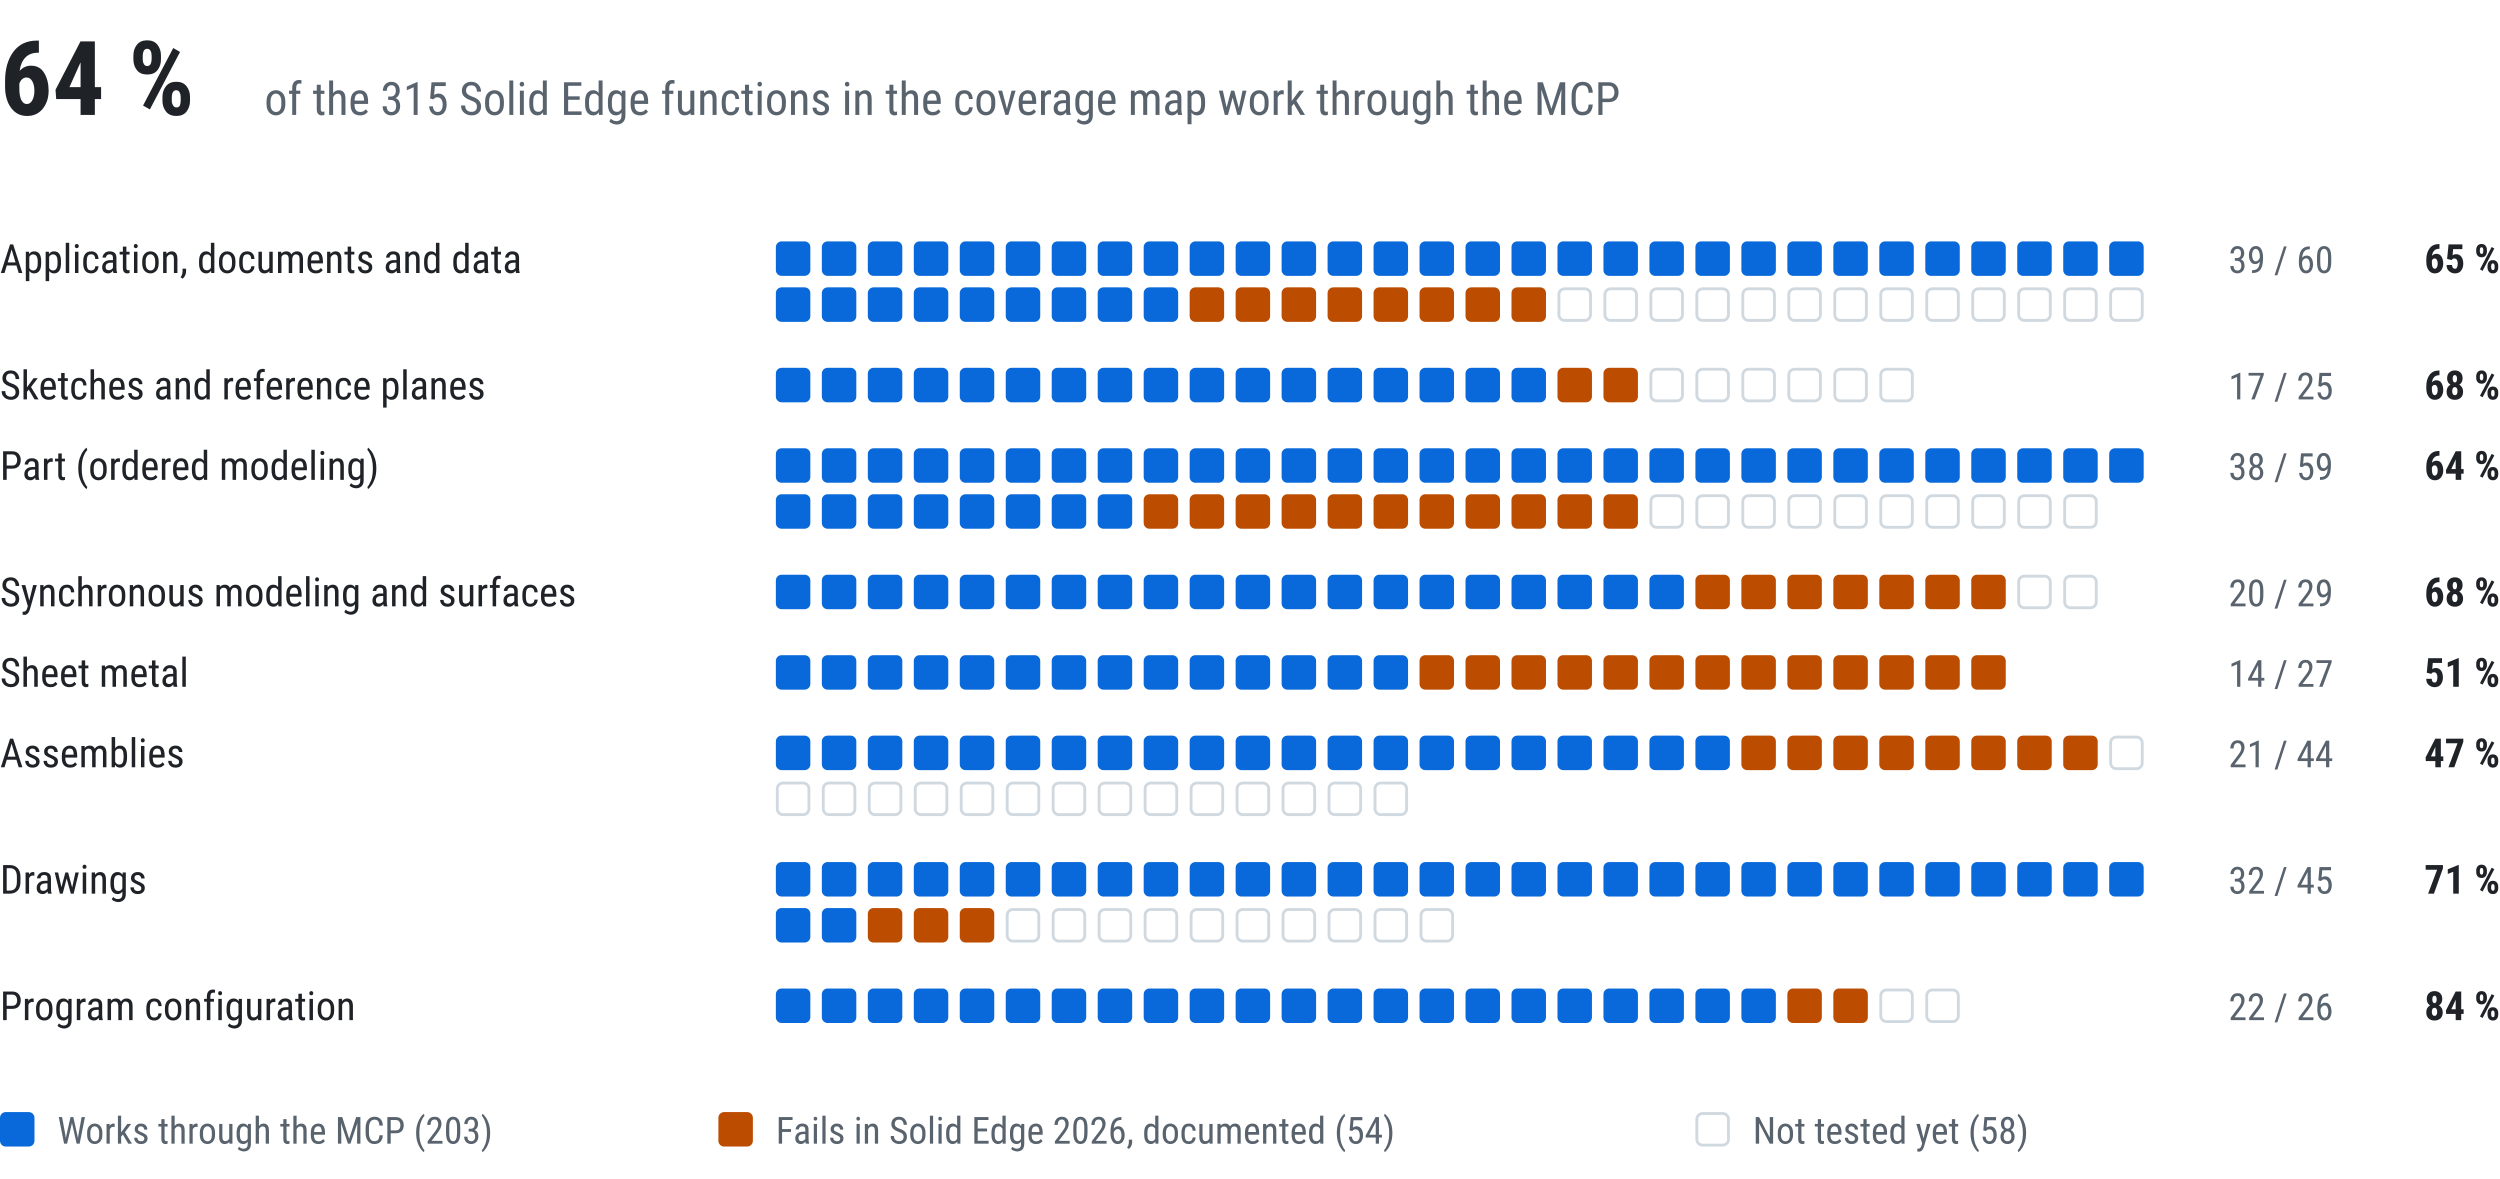
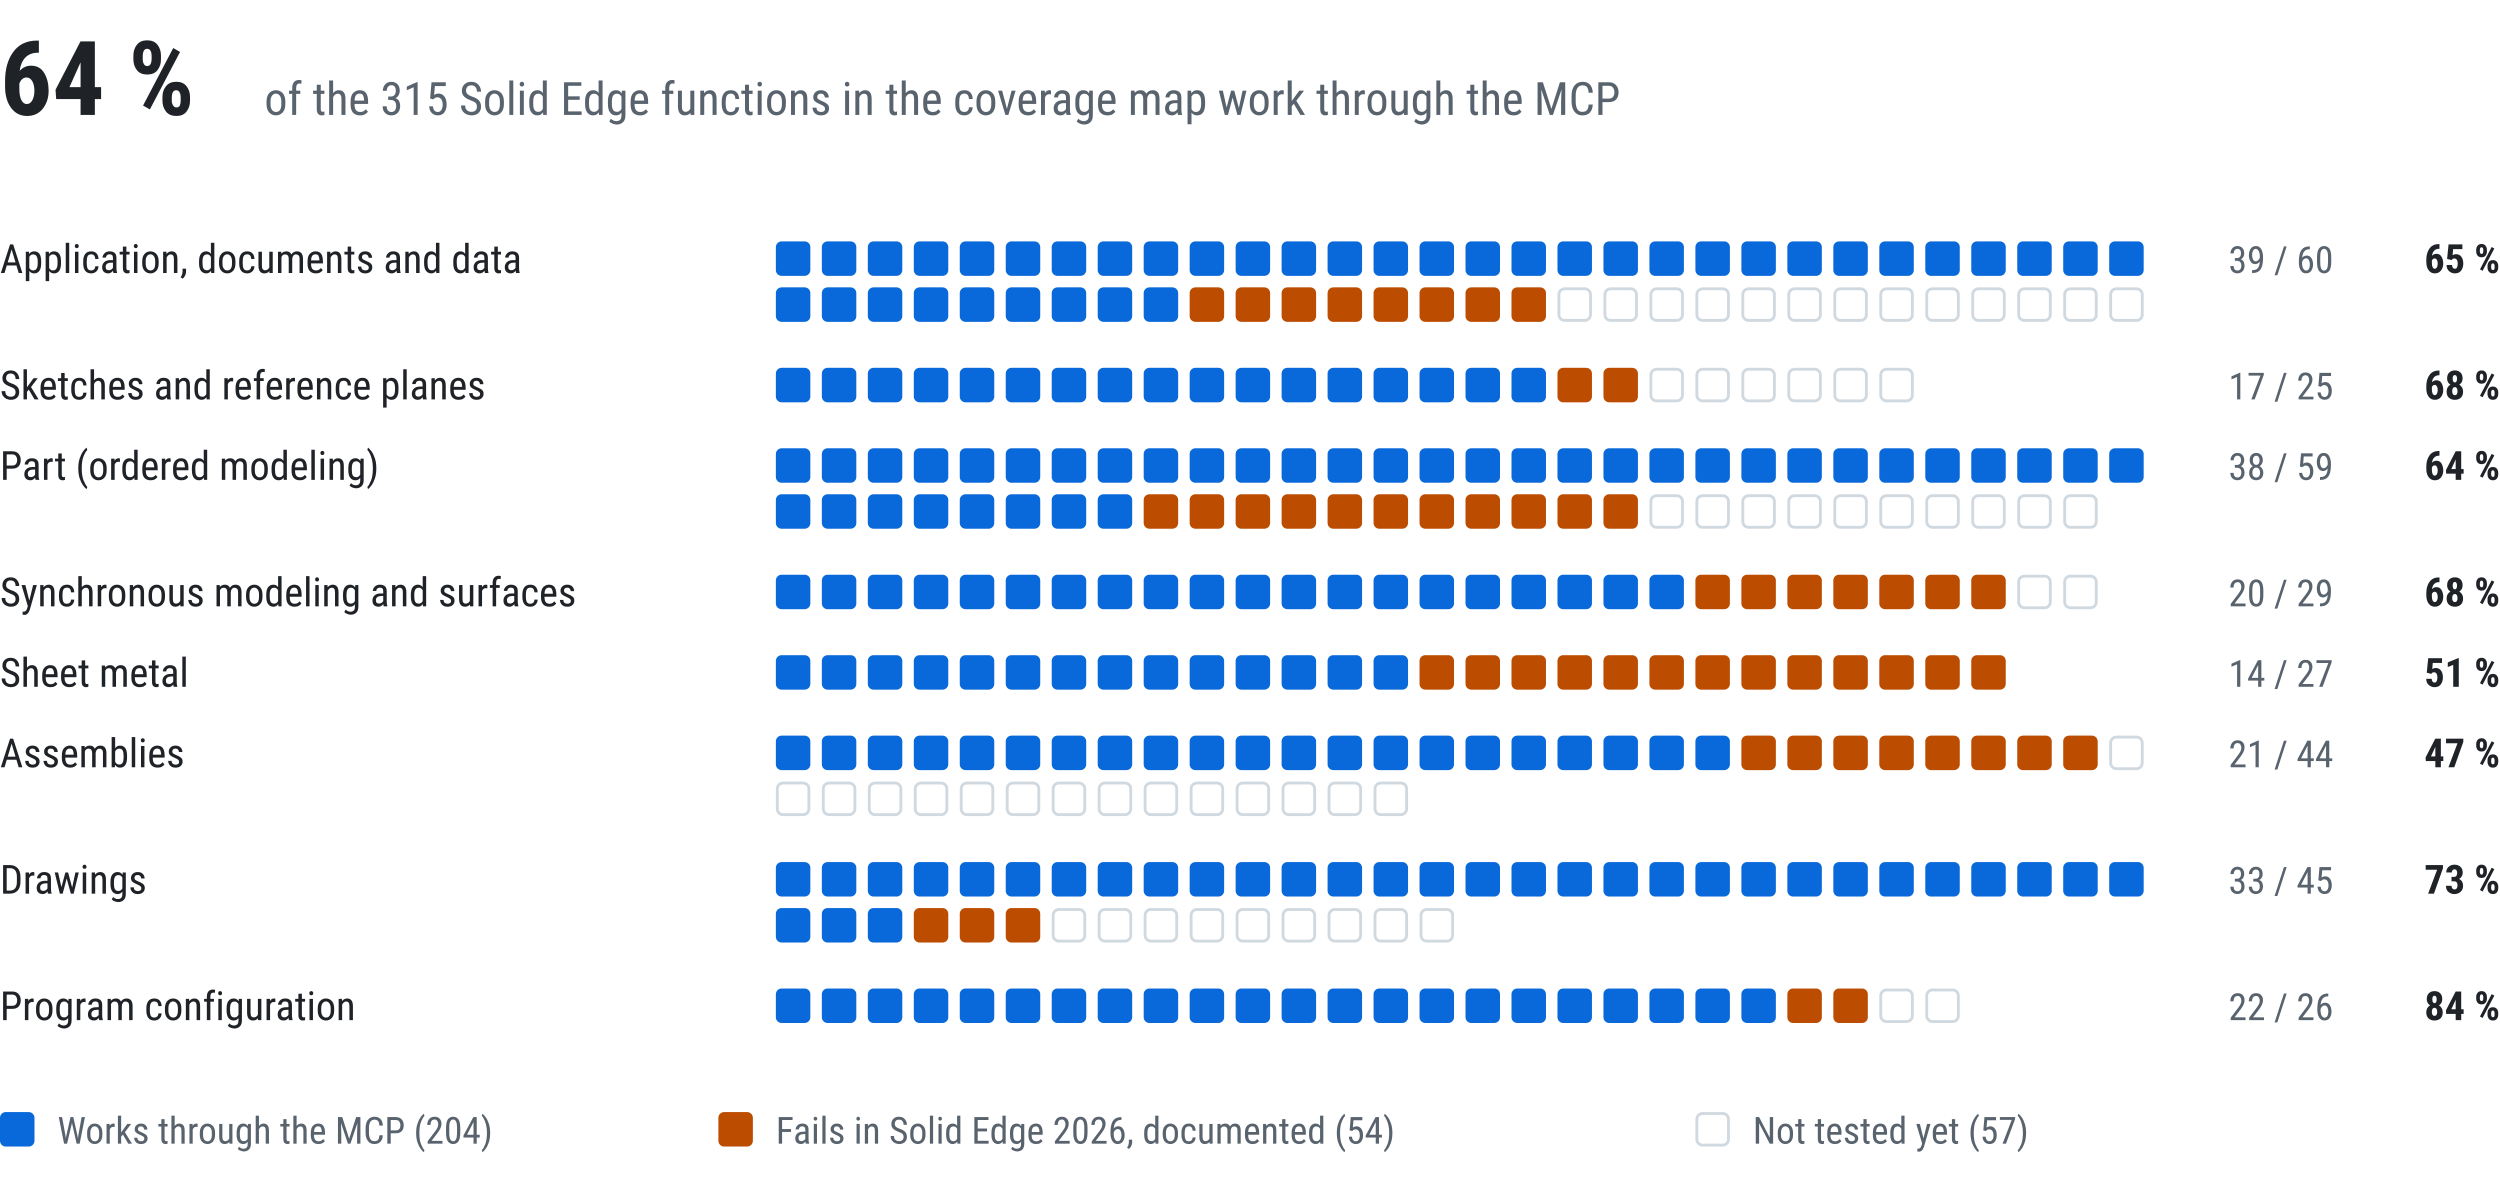
<svg xmlns="http://www.w3.org/2000/svg" width="870" height="410" viewBox="0 0 870 410" role="img" aria-labelledby="title desc">
  <g font-family="Bahnschrift, 'DIN Alternate', 'DIN 1451', D-DIN, Barlow, 'Roboto Condensed', 'Arial Narrow', sans-serif">
    <text x="0" y="40" font-size="36" font-weight="600" fill="#1f2328">64 %</text>
    <text x="92" y="40" font-size="16" fill="#59636e">of the 315 Solid Edge functions in the coverage map work through the MCP</text>
    <text x="0" y="95" font-size="14" fill="#1f2328">Application, documents and data</text>
    <rect x="270" y="84" width="12" height="12" rx="2" fill="#0969da" />
    <rect x="286" y="84" width="12" height="12" rx="2" fill="#0969da" />
    <rect x="302" y="84" width="12" height="12" rx="2" fill="#0969da" />
    <rect x="318" y="84" width="12" height="12" rx="2" fill="#0969da" />
    <rect x="334" y="84" width="12" height="12" rx="2" fill="#0969da" />
    <rect x="350" y="84" width="12" height="12" rx="2" fill="#0969da" />
    <rect x="366" y="84" width="12" height="12" rx="2" fill="#0969da" />
    <rect x="382" y="84" width="12" height="12" rx="2" fill="#0969da" />
    <rect x="398" y="84" width="12" height="12" rx="2" fill="#0969da" />
    <rect x="414" y="84" width="12" height="12" rx="2" fill="#0969da" />
    <rect x="430" y="84" width="12" height="12" rx="2" fill="#0969da" />
    <rect x="446" y="84" width="12" height="12" rx="2" fill="#0969da" />
    <rect x="462" y="84" width="12" height="12" rx="2" fill="#0969da" />
    <rect x="478" y="84" width="12" height="12" rx="2" fill="#0969da" />
    <rect x="494" y="84" width="12" height="12" rx="2" fill="#0969da" />
    <rect x="510" y="84" width="12" height="12" rx="2" fill="#0969da" />
    <rect x="526" y="84" width="12" height="12" rx="2" fill="#0969da" />
    <rect x="542" y="84" width="12" height="12" rx="2" fill="#0969da" />
    <rect x="558" y="84" width="12" height="12" rx="2" fill="#0969da" />
    <rect x="574" y="84" width="12" height="12" rx="2" fill="#0969da" />
    <rect x="590" y="84" width="12" height="12" rx="2" fill="#0969da" />
    <rect x="606" y="84" width="12" height="12" rx="2" fill="#0969da" />
    <rect x="622" y="84" width="12" height="12" rx="2" fill="#0969da" />
    <rect x="638" y="84" width="12" height="12" rx="2" fill="#0969da" />
    <rect x="654" y="84" width="12" height="12" rx="2" fill="#0969da" />
    <rect x="670" y="84" width="12" height="12" rx="2" fill="#0969da" />
    <rect x="686" y="84" width="12" height="12" rx="2" fill="#0969da" />
    <rect x="702" y="84" width="12" height="12" rx="2" fill="#0969da" />
    <rect x="718" y="84" width="12" height="12" rx="2" fill="#0969da" />
    <rect x="734" y="84" width="12" height="12" rx="2" fill="#0969da" />
    <rect x="270" y="100" width="12" height="12" rx="2" fill="#0969da" />
    <rect x="286" y="100" width="12" height="12" rx="2" fill="#0969da" />
    <rect x="302" y="100" width="12" height="12" rx="2" fill="#0969da" />
    <rect x="318" y="100" width="12" height="12" rx="2" fill="#0969da" />
    <rect x="334" y="100" width="12" height="12" rx="2" fill="#0969da" />
    <rect x="350" y="100" width="12" height="12" rx="2" fill="#0969da" />
    <rect x="366" y="100" width="12" height="12" rx="2" fill="#0969da" />
    <rect x="382" y="100" width="12" height="12" rx="2" fill="#0969da" />
    <rect x="398" y="100" width="12" height="12" rx="2" fill="#0969da" />
    <rect x="414" y="100" width="12" height="12" rx="2" fill="#bc4c00" />
    <rect x="430" y="100" width="12" height="12" rx="2" fill="#bc4c00" />
    <rect x="446" y="100" width="12" height="12" rx="2" fill="#bc4c00" />
    <rect x="462" y="100" width="12" height="12" rx="2" fill="#bc4c00" />
    <rect x="478" y="100" width="12" height="12" rx="2" fill="#bc4c00" />
    <rect x="494" y="100" width="12" height="12" rx="2" fill="#bc4c00" />
    <rect x="510" y="100" width="12" height="12" rx="2" fill="#bc4c00" />
    <rect x="526" y="100" width="12" height="12" rx="2" fill="#bc4c00" />
    <rect x="542.5" y="100.5" width="11" height="11" rx="2" fill="none" stroke="#d1d9e0" />
    <rect x="558.5" y="100.5" width="11" height="11" rx="2" fill="none" stroke="#d1d9e0" />
    <rect x="574.5" y="100.5" width="11" height="11" rx="2" fill="none" stroke="#d1d9e0" />
    <rect x="590.5" y="100.5" width="11" height="11" rx="2" fill="none" stroke="#d1d9e0" />
    <rect x="606.5" y="100.5" width="11" height="11" rx="2" fill="none" stroke="#d1d9e0" />
    <rect x="622.5" y="100.5" width="11" height="11" rx="2" fill="none" stroke="#d1d9e0" />
    <rect x="638.5" y="100.5" width="11" height="11" rx="2" fill="none" stroke="#d1d9e0" />
    <rect x="654.5" y="100.5" width="11" height="11" rx="2" fill="none" stroke="#d1d9e0" />
    <rect x="670.5" y="100.5" width="11" height="11" rx="2" fill="none" stroke="#d1d9e0" />
    <rect x="686.5" y="100.5" width="11" height="11" rx="2" fill="none" stroke="#d1d9e0" />
    <rect x="702.5" y="100.5" width="11" height="11" rx="2" fill="none" stroke="#d1d9e0" />
    <rect x="718.5" y="100.5" width="11" height="11" rx="2" fill="none" stroke="#d1d9e0" />
    <rect x="734.5" y="100.5" width="11" height="11" rx="2" fill="none" stroke="#d1d9e0" />
    <text x="812" y="95" font-size="13" text-anchor="end" fill="#59636e">39 / 60</text>
    <text x="870" y="95" font-size="14" font-weight="600" text-anchor="end" fill="#1f2328">65 %</text>
    <text x="0" y="139" font-size="14" fill="#1f2328">Sketches and reference planes</text>
    <rect x="270" y="128" width="12" height="12" rx="2" fill="#0969da" />
    <rect x="286" y="128" width="12" height="12" rx="2" fill="#0969da" />
    <rect x="302" y="128" width="12" height="12" rx="2" fill="#0969da" />
    <rect x="318" y="128" width="12" height="12" rx="2" fill="#0969da" />
    <rect x="334" y="128" width="12" height="12" rx="2" fill="#0969da" />
    <rect x="350" y="128" width="12" height="12" rx="2" fill="#0969da" />
    <rect x="366" y="128" width="12" height="12" rx="2" fill="#0969da" />
    <rect x="382" y="128" width="12" height="12" rx="2" fill="#0969da" />
    <rect x="398" y="128" width="12" height="12" rx="2" fill="#0969da" />
    <rect x="414" y="128" width="12" height="12" rx="2" fill="#0969da" />
    <rect x="430" y="128" width="12" height="12" rx="2" fill="#0969da" />
    <rect x="446" y="128" width="12" height="12" rx="2" fill="#0969da" />
    <rect x="462" y="128" width="12" height="12" rx="2" fill="#0969da" />
    <rect x="478" y="128" width="12" height="12" rx="2" fill="#0969da" />
    <rect x="494" y="128" width="12" height="12" rx="2" fill="#0969da" />
    <rect x="510" y="128" width="12" height="12" rx="2" fill="#0969da" />
    <rect x="526" y="128" width="12" height="12" rx="2" fill="#0969da" />
    <rect x="542" y="128" width="12" height="12" rx="2" fill="#bc4c00" />
    <rect x="558" y="128" width="12" height="12" rx="2" fill="#bc4c00" />
    <rect x="574.5" y="128.5" width="11" height="11" rx="2" fill="none" stroke="#d1d9e0" />
    <rect x="590.5" y="128.5" width="11" height="11" rx="2" fill="none" stroke="#d1d9e0" />
    <rect x="606.5" y="128.5" width="11" height="11" rx="2" fill="none" stroke="#d1d9e0" />
    <rect x="622.5" y="128.5" width="11" height="11" rx="2" fill="none" stroke="#d1d9e0" />
    <rect x="638.5" y="128.5" width="11" height="11" rx="2" fill="none" stroke="#d1d9e0" />
    <rect x="654.5" y="128.5" width="11" height="11" rx="2" fill="none" stroke="#d1d9e0" />
    <text x="812" y="139" font-size="13" text-anchor="end" fill="#59636e">17 / 25</text>
    <text x="870" y="139" font-size="14" font-weight="600" text-anchor="end" fill="#1f2328">68 %</text>
    <text x="0" y="167" font-size="14" fill="#1f2328">Part (ordered modeling)</text>
    <rect x="270" y="156" width="12" height="12" rx="2" fill="#0969da" />
    <rect x="286" y="156" width="12" height="12" rx="2" fill="#0969da" />
    <rect x="302" y="156" width="12" height="12" rx="2" fill="#0969da" />
    <rect x="318" y="156" width="12" height="12" rx="2" fill="#0969da" />
    <rect x="334" y="156" width="12" height="12" rx="2" fill="#0969da" />
    <rect x="350" y="156" width="12" height="12" rx="2" fill="#0969da" />
    <rect x="366" y="156" width="12" height="12" rx="2" fill="#0969da" />
    <rect x="382" y="156" width="12" height="12" rx="2" fill="#0969da" />
    <rect x="398" y="156" width="12" height="12" rx="2" fill="#0969da" />
    <rect x="414" y="156" width="12" height="12" rx="2" fill="#0969da" />
    <rect x="430" y="156" width="12" height="12" rx="2" fill="#0969da" />
    <rect x="446" y="156" width="12" height="12" rx="2" fill="#0969da" />
    <rect x="462" y="156" width="12" height="12" rx="2" fill="#0969da" />
    <rect x="478" y="156" width="12" height="12" rx="2" fill="#0969da" />
    <rect x="494" y="156" width="12" height="12" rx="2" fill="#0969da" />
    <rect x="510" y="156" width="12" height="12" rx="2" fill="#0969da" />
    <rect x="526" y="156" width="12" height="12" rx="2" fill="#0969da" />
    <rect x="542" y="156" width="12" height="12" rx="2" fill="#0969da" />
    <rect x="558" y="156" width="12" height="12" rx="2" fill="#0969da" />
    <rect x="574" y="156" width="12" height="12" rx="2" fill="#0969da" />
    <rect x="590" y="156" width="12" height="12" rx="2" fill="#0969da" />
    <rect x="606" y="156" width="12" height="12" rx="2" fill="#0969da" />
    <rect x="622" y="156" width="12" height="12" rx="2" fill="#0969da" />
    <rect x="638" y="156" width="12" height="12" rx="2" fill="#0969da" />
    <rect x="654" y="156" width="12" height="12" rx="2" fill="#0969da" />
    <rect x="670" y="156" width="12" height="12" rx="2" fill="#0969da" />
    <rect x="686" y="156" width="12" height="12" rx="2" fill="#0969da" />
    <rect x="702" y="156" width="12" height="12" rx="2" fill="#0969da" />
    <rect x="718" y="156" width="12" height="12" rx="2" fill="#0969da" />
    <rect x="734" y="156" width="12" height="12" rx="2" fill="#0969da" />
    <rect x="270" y="172" width="12" height="12" rx="2" fill="#0969da" />
    <rect x="286" y="172" width="12" height="12" rx="2" fill="#0969da" />
    <rect x="302" y="172" width="12" height="12" rx="2" fill="#0969da" />
    <rect x="318" y="172" width="12" height="12" rx="2" fill="#0969da" />
    <rect x="334" y="172" width="12" height="12" rx="2" fill="#0969da" />
    <rect x="350" y="172" width="12" height="12" rx="2" fill="#0969da" />
    <rect x="366" y="172" width="12" height="12" rx="2" fill="#0969da" />
    <rect x="382" y="172" width="12" height="12" rx="2" fill="#0969da" />
    <rect x="398" y="172" width="12" height="12" rx="2" fill="#bc4c00" />
    <rect x="414" y="172" width="12" height="12" rx="2" fill="#bc4c00" />
    <rect x="430" y="172" width="12" height="12" rx="2" fill="#bc4c00" />
    <rect x="446" y="172" width="12" height="12" rx="2" fill="#bc4c00" />
    <rect x="462" y="172" width="12" height="12" rx="2" fill="#bc4c00" />
    <rect x="478" y="172" width="12" height="12" rx="2" fill="#bc4c00" />
    <rect x="494" y="172" width="12" height="12" rx="2" fill="#bc4c00" />
    <rect x="510" y="172" width="12" height="12" rx="2" fill="#bc4c00" />
    <rect x="526" y="172" width="12" height="12" rx="2" fill="#bc4c00" />
    <rect x="542" y="172" width="12" height="12" rx="2" fill="#bc4c00" />
    <rect x="558" y="172" width="12" height="12" rx="2" fill="#bc4c00" />
    <rect x="574.5" y="172.5" width="11" height="11" rx="2" fill="none" stroke="#d1d9e0" />
    <rect x="590.5" y="172.5" width="11" height="11" rx="2" fill="none" stroke="#d1d9e0" />
    <rect x="606.5" y="172.5" width="11" height="11" rx="2" fill="none" stroke="#d1d9e0" />
    <rect x="622.5" y="172.5" width="11" height="11" rx="2" fill="none" stroke="#d1d9e0" />
    <rect x="638.5" y="172.5" width="11" height="11" rx="2" fill="none" stroke="#d1d9e0" />
    <rect x="654.5" y="172.5" width="11" height="11" rx="2" fill="none" stroke="#d1d9e0" />
    <rect x="670.5" y="172.5" width="11" height="11" rx="2" fill="none" stroke="#d1d9e0" />
    <rect x="686.5" y="172.5" width="11" height="11" rx="2" fill="none" stroke="#d1d9e0" />
    <rect x="702.5" y="172.5" width="11" height="11" rx="2" fill="none" stroke="#d1d9e0" />
    <rect x="718.5" y="172.5" width="11" height="11" rx="2" fill="none" stroke="#d1d9e0" />
    <text x="812" y="167" font-size="13" text-anchor="end" fill="#59636e">38 / 59</text>
    <text x="870" y="167" font-size="14" font-weight="600" text-anchor="end" fill="#1f2328">64 %</text>
    <text x="0" y="211" font-size="14" fill="#1f2328">Synchronous modeling and surfaces</text>
    <rect x="270" y="200" width="12" height="12" rx="2" fill="#0969da" />
    <rect x="286" y="200" width="12" height="12" rx="2" fill="#0969da" />
    <rect x="302" y="200" width="12" height="12" rx="2" fill="#0969da" />
    <rect x="318" y="200" width="12" height="12" rx="2" fill="#0969da" />
    <rect x="334" y="200" width="12" height="12" rx="2" fill="#0969da" />
    <rect x="350" y="200" width="12" height="12" rx="2" fill="#0969da" />
    <rect x="366" y="200" width="12" height="12" rx="2" fill="#0969da" />
    <rect x="382" y="200" width="12" height="12" rx="2" fill="#0969da" />
    <rect x="398" y="200" width="12" height="12" rx="2" fill="#0969da" />
    <rect x="414" y="200" width="12" height="12" rx="2" fill="#0969da" />
    <rect x="430" y="200" width="12" height="12" rx="2" fill="#0969da" />
    <rect x="446" y="200" width="12" height="12" rx="2" fill="#0969da" />
    <rect x="462" y="200" width="12" height="12" rx="2" fill="#0969da" />
    <rect x="478" y="200" width="12" height="12" rx="2" fill="#0969da" />
    <rect x="494" y="200" width="12" height="12" rx="2" fill="#0969da" />
    <rect x="510" y="200" width="12" height="12" rx="2" fill="#0969da" />
    <rect x="526" y="200" width="12" height="12" rx="2" fill="#0969da" />
    <rect x="542" y="200" width="12" height="12" rx="2" fill="#0969da" />
    <rect x="558" y="200" width="12" height="12" rx="2" fill="#0969da" />
    <rect x="574" y="200" width="12" height="12" rx="2" fill="#0969da" />
    <rect x="590" y="200" width="12" height="12" rx="2" fill="#bc4c00" />
    <rect x="606" y="200" width="12" height="12" rx="2" fill="#bc4c00" />
    <rect x="622" y="200" width="12" height="12" rx="2" fill="#bc4c00" />
    <rect x="638" y="200" width="12" height="12" rx="2" fill="#bc4c00" />
    <rect x="654" y="200" width="12" height="12" rx="2" fill="#bc4c00" />
    <rect x="670" y="200" width="12" height="12" rx="2" fill="#bc4c00" />
    <rect x="686" y="200" width="12" height="12" rx="2" fill="#bc4c00" />
    <rect x="702.5" y="200.5" width="11" height="11" rx="2" fill="none" stroke="#d1d9e0" />
    <rect x="718.5" y="200.5" width="11" height="11" rx="2" fill="none" stroke="#d1d9e0" />
    <text x="812" y="211" font-size="13" text-anchor="end" fill="#59636e">20 / 29</text>
    <text x="870" y="211" font-size="14" font-weight="600" text-anchor="end" fill="#1f2328">68 %</text>
    <text x="0" y="239" font-size="14" fill="#1f2328">Sheet metal</text>
    <rect x="270" y="228" width="12" height="12" rx="2" fill="#0969da" />
    <rect x="286" y="228" width="12" height="12" rx="2" fill="#0969da" />
    <rect x="302" y="228" width="12" height="12" rx="2" fill="#0969da" />
    <rect x="318" y="228" width="12" height="12" rx="2" fill="#0969da" />
    <rect x="334" y="228" width="12" height="12" rx="2" fill="#0969da" />
    <rect x="350" y="228" width="12" height="12" rx="2" fill="#0969da" />
    <rect x="366" y="228" width="12" height="12" rx="2" fill="#0969da" />
    <rect x="382" y="228" width="12" height="12" rx="2" fill="#0969da" />
    <rect x="398" y="228" width="12" height="12" rx="2" fill="#0969da" />
    <rect x="414" y="228" width="12" height="12" rx="2" fill="#0969da" />
    <rect x="430" y="228" width="12" height="12" rx="2" fill="#0969da" />
    <rect x="446" y="228" width="12" height="12" rx="2" fill="#0969da" />
    <rect x="462" y="228" width="12" height="12" rx="2" fill="#0969da" />
    <rect x="478" y="228" width="12" height="12" rx="2" fill="#0969da" />
    <rect x="494" y="228" width="12" height="12" rx="2" fill="#bc4c00" />
    <rect x="510" y="228" width="12" height="12" rx="2" fill="#bc4c00" />
    <rect x="526" y="228" width="12" height="12" rx="2" fill="#bc4c00" />
    <rect x="542" y="228" width="12" height="12" rx="2" fill="#bc4c00" />
    <rect x="558" y="228" width="12" height="12" rx="2" fill="#bc4c00" />
    <rect x="574" y="228" width="12" height="12" rx="2" fill="#bc4c00" />
    <rect x="590" y="228" width="12" height="12" rx="2" fill="#bc4c00" />
    <rect x="606" y="228" width="12" height="12" rx="2" fill="#bc4c00" />
    <rect x="622" y="228" width="12" height="12" rx="2" fill="#bc4c00" />
    <rect x="638" y="228" width="12" height="12" rx="2" fill="#bc4c00" />
    <rect x="654" y="228" width="12" height="12" rx="2" fill="#bc4c00" />
    <rect x="670" y="228" width="12" height="12" rx="2" fill="#bc4c00" />
    <rect x="686" y="228" width="12" height="12" rx="2" fill="#bc4c00" />
    <text x="812" y="239" font-size="13" text-anchor="end" fill="#59636e">14 / 27</text>
    <text x="870" y="239" font-size="14" font-weight="600" text-anchor="end" fill="#1f2328">51 %</text>
    <text x="0" y="267" font-size="14" fill="#1f2328">Assemblies</text>
    <rect x="270" y="256" width="12" height="12" rx="2" fill="#0969da" />
    <rect x="286" y="256" width="12" height="12" rx="2" fill="#0969da" />
    <rect x="302" y="256" width="12" height="12" rx="2" fill="#0969da" />
    <rect x="318" y="256" width="12" height="12" rx="2" fill="#0969da" />
    <rect x="334" y="256" width="12" height="12" rx="2" fill="#0969da" />
    <rect x="350" y="256" width="12" height="12" rx="2" fill="#0969da" />
    <rect x="366" y="256" width="12" height="12" rx="2" fill="#0969da" />
    <rect x="382" y="256" width="12" height="12" rx="2" fill="#0969da" />
    <rect x="398" y="256" width="12" height="12" rx="2" fill="#0969da" />
    <rect x="414" y="256" width="12" height="12" rx="2" fill="#0969da" />
    <rect x="430" y="256" width="12" height="12" rx="2" fill="#0969da" />
    <rect x="446" y="256" width="12" height="12" rx="2" fill="#0969da" />
    <rect x="462" y="256" width="12" height="12" rx="2" fill="#0969da" />
    <rect x="478" y="256" width="12" height="12" rx="2" fill="#0969da" />
    <rect x="494" y="256" width="12" height="12" rx="2" fill="#0969da" />
    <rect x="510" y="256" width="12" height="12" rx="2" fill="#0969da" />
    <rect x="526" y="256" width="12" height="12" rx="2" fill="#0969da" />
    <rect x="542" y="256" width="12" height="12" rx="2" fill="#0969da" />
    <rect x="558" y="256" width="12" height="12" rx="2" fill="#0969da" />
    <rect x="574" y="256" width="12" height="12" rx="2" fill="#0969da" />
    <rect x="590" y="256" width="12" height="12" rx="2" fill="#0969da" />
    <rect x="606" y="256" width="12" height="12" rx="2" fill="#bc4c00" />
    <rect x="622" y="256" width="12" height="12" rx="2" fill="#bc4c00" />
    <rect x="638" y="256" width="12" height="12" rx="2" fill="#bc4c00" />
    <rect x="654" y="256" width="12" height="12" rx="2" fill="#bc4c00" />
    <rect x="670" y="256" width="12" height="12" rx="2" fill="#bc4c00" />
    <rect x="686" y="256" width="12" height="12" rx="2" fill="#bc4c00" />
    <rect x="702" y="256" width="12" height="12" rx="2" fill="#bc4c00" />
    <rect x="718" y="256" width="12" height="12" rx="2" fill="#bc4c00" />
    <rect x="734.5" y="256.5" width="11" height="11" rx="2" fill="none" stroke="#d1d9e0" />
    <rect x="270.5" y="272.5" width="11" height="11" rx="2" fill="none" stroke="#d1d9e0" />
    <rect x="286.5" y="272.5" width="11" height="11" rx="2" fill="none" stroke="#d1d9e0" />
    <rect x="302.5" y="272.5" width="11" height="11" rx="2" fill="none" stroke="#d1d9e0" />
    <rect x="318.5" y="272.5" width="11" height="11" rx="2" fill="none" stroke="#d1d9e0" />
    <rect x="334.5" y="272.5" width="11" height="11" rx="2" fill="none" stroke="#d1d9e0" />
    <rect x="350.5" y="272.5" width="11" height="11" rx="2" fill="none" stroke="#d1d9e0" />
    <rect x="366.5" y="272.5" width="11" height="11" rx="2" fill="none" stroke="#d1d9e0" />
    <rect x="382.5" y="272.5" width="11" height="11" rx="2" fill="none" stroke="#d1d9e0" />
    <rect x="398.5" y="272.5" width="11" height="11" rx="2" fill="none" stroke="#d1d9e0" />
    <rect x="414.5" y="272.5" width="11" height="11" rx="2" fill="none" stroke="#d1d9e0" />
    <rect x="430.5" y="272.5" width="11" height="11" rx="2" fill="none" stroke="#d1d9e0" />
    <rect x="446.5" y="272.5" width="11" height="11" rx="2" fill="none" stroke="#d1d9e0" />
    <rect x="462.5" y="272.5" width="11" height="11" rx="2" fill="none" stroke="#d1d9e0" />
    <rect x="478.5" y="272.5" width="11" height="11" rx="2" fill="none" stroke="#d1d9e0" />
    <text x="812" y="267" font-size="13" text-anchor="end" fill="#59636e">21 / 44</text>
    <text x="870" y="267" font-size="14" font-weight="600" text-anchor="end" fill="#1f2328">47 %</text>
    <text x="0" y="311" font-size="14" fill="#1f2328">Drawings</text>
    <rect x="270" y="300" width="12" height="12" rx="2" fill="#0969da" />
    <rect x="286" y="300" width="12" height="12" rx="2" fill="#0969da" />
    <rect x="302" y="300" width="12" height="12" rx="2" fill="#0969da" />
    <rect x="318" y="300" width="12" height="12" rx="2" fill="#0969da" />
    <rect x="334" y="300" width="12" height="12" rx="2" fill="#0969da" />
    <rect x="350" y="300" width="12" height="12" rx="2" fill="#0969da" />
    <rect x="366" y="300" width="12" height="12" rx="2" fill="#0969da" />
    <rect x="382" y="300" width="12" height="12" rx="2" fill="#0969da" />
    <rect x="398" y="300" width="12" height="12" rx="2" fill="#0969da" />
    <rect x="414" y="300" width="12" height="12" rx="2" fill="#0969da" />
    <rect x="430" y="300" width="12" height="12" rx="2" fill="#0969da" />
    <rect x="446" y="300" width="12" height="12" rx="2" fill="#0969da" />
    <rect x="462" y="300" width="12" height="12" rx="2" fill="#0969da" />
    <rect x="478" y="300" width="12" height="12" rx="2" fill="#0969da" />
    <rect x="494" y="300" width="12" height="12" rx="2" fill="#0969da" />
    <rect x="510" y="300" width="12" height="12" rx="2" fill="#0969da" />
    <rect x="526" y="300" width="12" height="12" rx="2" fill="#0969da" />
    <rect x="542" y="300" width="12" height="12" rx="2" fill="#0969da" />
    <rect x="558" y="300" width="12" height="12" rx="2" fill="#0969da" />
    <rect x="574" y="300" width="12" height="12" rx="2" fill="#0969da" />
    <rect x="590" y="300" width="12" height="12" rx="2" fill="#0969da" />
    <rect x="606" y="300" width="12" height="12" rx="2" fill="#0969da" />
    <rect x="622" y="300" width="12" height="12" rx="2" fill="#0969da" />
    <rect x="638" y="300" width="12" height="12" rx="2" fill="#0969da" />
    <rect x="654" y="300" width="12" height="12" rx="2" fill="#0969da" />
    <rect x="670" y="300" width="12" height="12" rx="2" fill="#0969da" />
    <rect x="686" y="300" width="12" height="12" rx="2" fill="#0969da" />
    <rect x="702" y="300" width="12" height="12" rx="2" fill="#0969da" />
    <rect x="718" y="300" width="12" height="12" rx="2" fill="#0969da" />
    <rect x="734" y="300" width="12" height="12" rx="2" fill="#0969da" />
    <rect x="270" y="316" width="12" height="12" rx="2" fill="#0969da" />
    <rect x="286" y="316" width="12" height="12" rx="2" fill="#0969da" />
-     <rect x="302" y="316" width="12" height="12" rx="2" fill="#bc4c00" />
+     <rect x="302" y="316" width="12" height="12" rx="2" fill="#0969da" />
    <rect x="318" y="316" width="12" height="12" rx="2" fill="#bc4c00" />
    <rect x="334" y="316" width="12" height="12" rx="2" fill="#bc4c00" />
-     <rect x="350.5" y="316.5" width="11" height="11" rx="2" fill="none" stroke="#d1d9e0" />
+     <rect x="350" y="316" width="12" height="12" rx="2" fill="#bc4c00" />
    <rect x="366.5" y="316.5" width="11" height="11" rx="2" fill="none" stroke="#d1d9e0" />
    <rect x="382.5" y="316.5" width="11" height="11" rx="2" fill="none" stroke="#d1d9e0" />
    <rect x="398.5" y="316.5" width="11" height="11" rx="2" fill="none" stroke="#d1d9e0" />
    <rect x="414.5" y="316.5" width="11" height="11" rx="2" fill="none" stroke="#d1d9e0" />
    <rect x="430.5" y="316.5" width="11" height="11" rx="2" fill="none" stroke="#d1d9e0" />
    <rect x="446.5" y="316.5" width="11" height="11" rx="2" fill="none" stroke="#d1d9e0" />
    <rect x="462.5" y="316.5" width="11" height="11" rx="2" fill="none" stroke="#d1d9e0" />
    <rect x="478.5" y="316.5" width="11" height="11" rx="2" fill="none" stroke="#d1d9e0" />
    <rect x="494.5" y="316.5" width="11" height="11" rx="2" fill="none" stroke="#d1d9e0" />
-     <text x="812" y="311" font-size="13" text-anchor="end" fill="#59636e">32 / 45</text>
-     <text x="870" y="311" font-size="14" font-weight="600" text-anchor="end" fill="#1f2328">71 %</text>
+     <text x="812" y="311" font-size="13" text-anchor="end" fill="#59636e">33 / 45</text>
+     <text x="870" y="311" font-size="14" font-weight="600" text-anchor="end" fill="#1f2328">73 %</text>
    <text x="0" y="355" font-size="14" fill="#1f2328">Program configuration</text>
    <rect x="270" y="344" width="12" height="12" rx="2" fill="#0969da" />
    <rect x="286" y="344" width="12" height="12" rx="2" fill="#0969da" />
    <rect x="302" y="344" width="12" height="12" rx="2" fill="#0969da" />
    <rect x="318" y="344" width="12" height="12" rx="2" fill="#0969da" />
    <rect x="334" y="344" width="12" height="12" rx="2" fill="#0969da" />
    <rect x="350" y="344" width="12" height="12" rx="2" fill="#0969da" />
    <rect x="366" y="344" width="12" height="12" rx="2" fill="#0969da" />
    <rect x="382" y="344" width="12" height="12" rx="2" fill="#0969da" />
    <rect x="398" y="344" width="12" height="12" rx="2" fill="#0969da" />
    <rect x="414" y="344" width="12" height="12" rx="2" fill="#0969da" />
    <rect x="430" y="344" width="12" height="12" rx="2" fill="#0969da" />
    <rect x="446" y="344" width="12" height="12" rx="2" fill="#0969da" />
    <rect x="462" y="344" width="12" height="12" rx="2" fill="#0969da" />
    <rect x="478" y="344" width="12" height="12" rx="2" fill="#0969da" />
    <rect x="494" y="344" width="12" height="12" rx="2" fill="#0969da" />
    <rect x="510" y="344" width="12" height="12" rx="2" fill="#0969da" />
    <rect x="526" y="344" width="12" height="12" rx="2" fill="#0969da" />
    <rect x="542" y="344" width="12" height="12" rx="2" fill="#0969da" />
    <rect x="558" y="344" width="12" height="12" rx="2" fill="#0969da" />
    <rect x="574" y="344" width="12" height="12" rx="2" fill="#0969da" />
    <rect x="590" y="344" width="12" height="12" rx="2" fill="#0969da" />
    <rect x="606" y="344" width="12" height="12" rx="2" fill="#0969da" />
    <rect x="622" y="344" width="12" height="12" rx="2" fill="#bc4c00" />
    <rect x="638" y="344" width="12" height="12" rx="2" fill="#bc4c00" />
    <rect x="654.5" y="344.5" width="11" height="11" rx="2" fill="none" stroke="#d1d9e0" />
    <rect x="670.5" y="344.5" width="11" height="11" rx="2" fill="none" stroke="#d1d9e0" />
    <text x="812" y="355" font-size="13" text-anchor="end" fill="#59636e">22 / 26</text>
    <text x="870" y="355" font-size="14" font-weight="600" text-anchor="end" fill="#1f2328">84 %</text>
    <rect x="0" y="387" width="12" height="12" rx="2" fill="#0969da" />
-     <text x="20" y="398" font-size="13" fill="#59636e">Works through the MCP (203)</text>
+     <text x="20" y="398" font-size="13" fill="#59636e">Works through the MCP (204)</text>
    <rect x="250" y="387" width="12" height="12" rx="2" fill="#bc4c00" />
    <text x="270" y="398" font-size="13" fill="#59636e">Fails in Solid Edge 2026, documented (54)</text>
    <rect x="590.5" y="387.5" width="11" height="11" rx="2" fill="none" stroke="#d1d9e0" />
-     <text x="610" y="398" font-size="13" fill="#59636e">Not tested yet (58)</text>
+     <text x="610" y="398" font-size="13" fill="#59636e">Not tested yet (57)</text>
  </g>
</svg>
